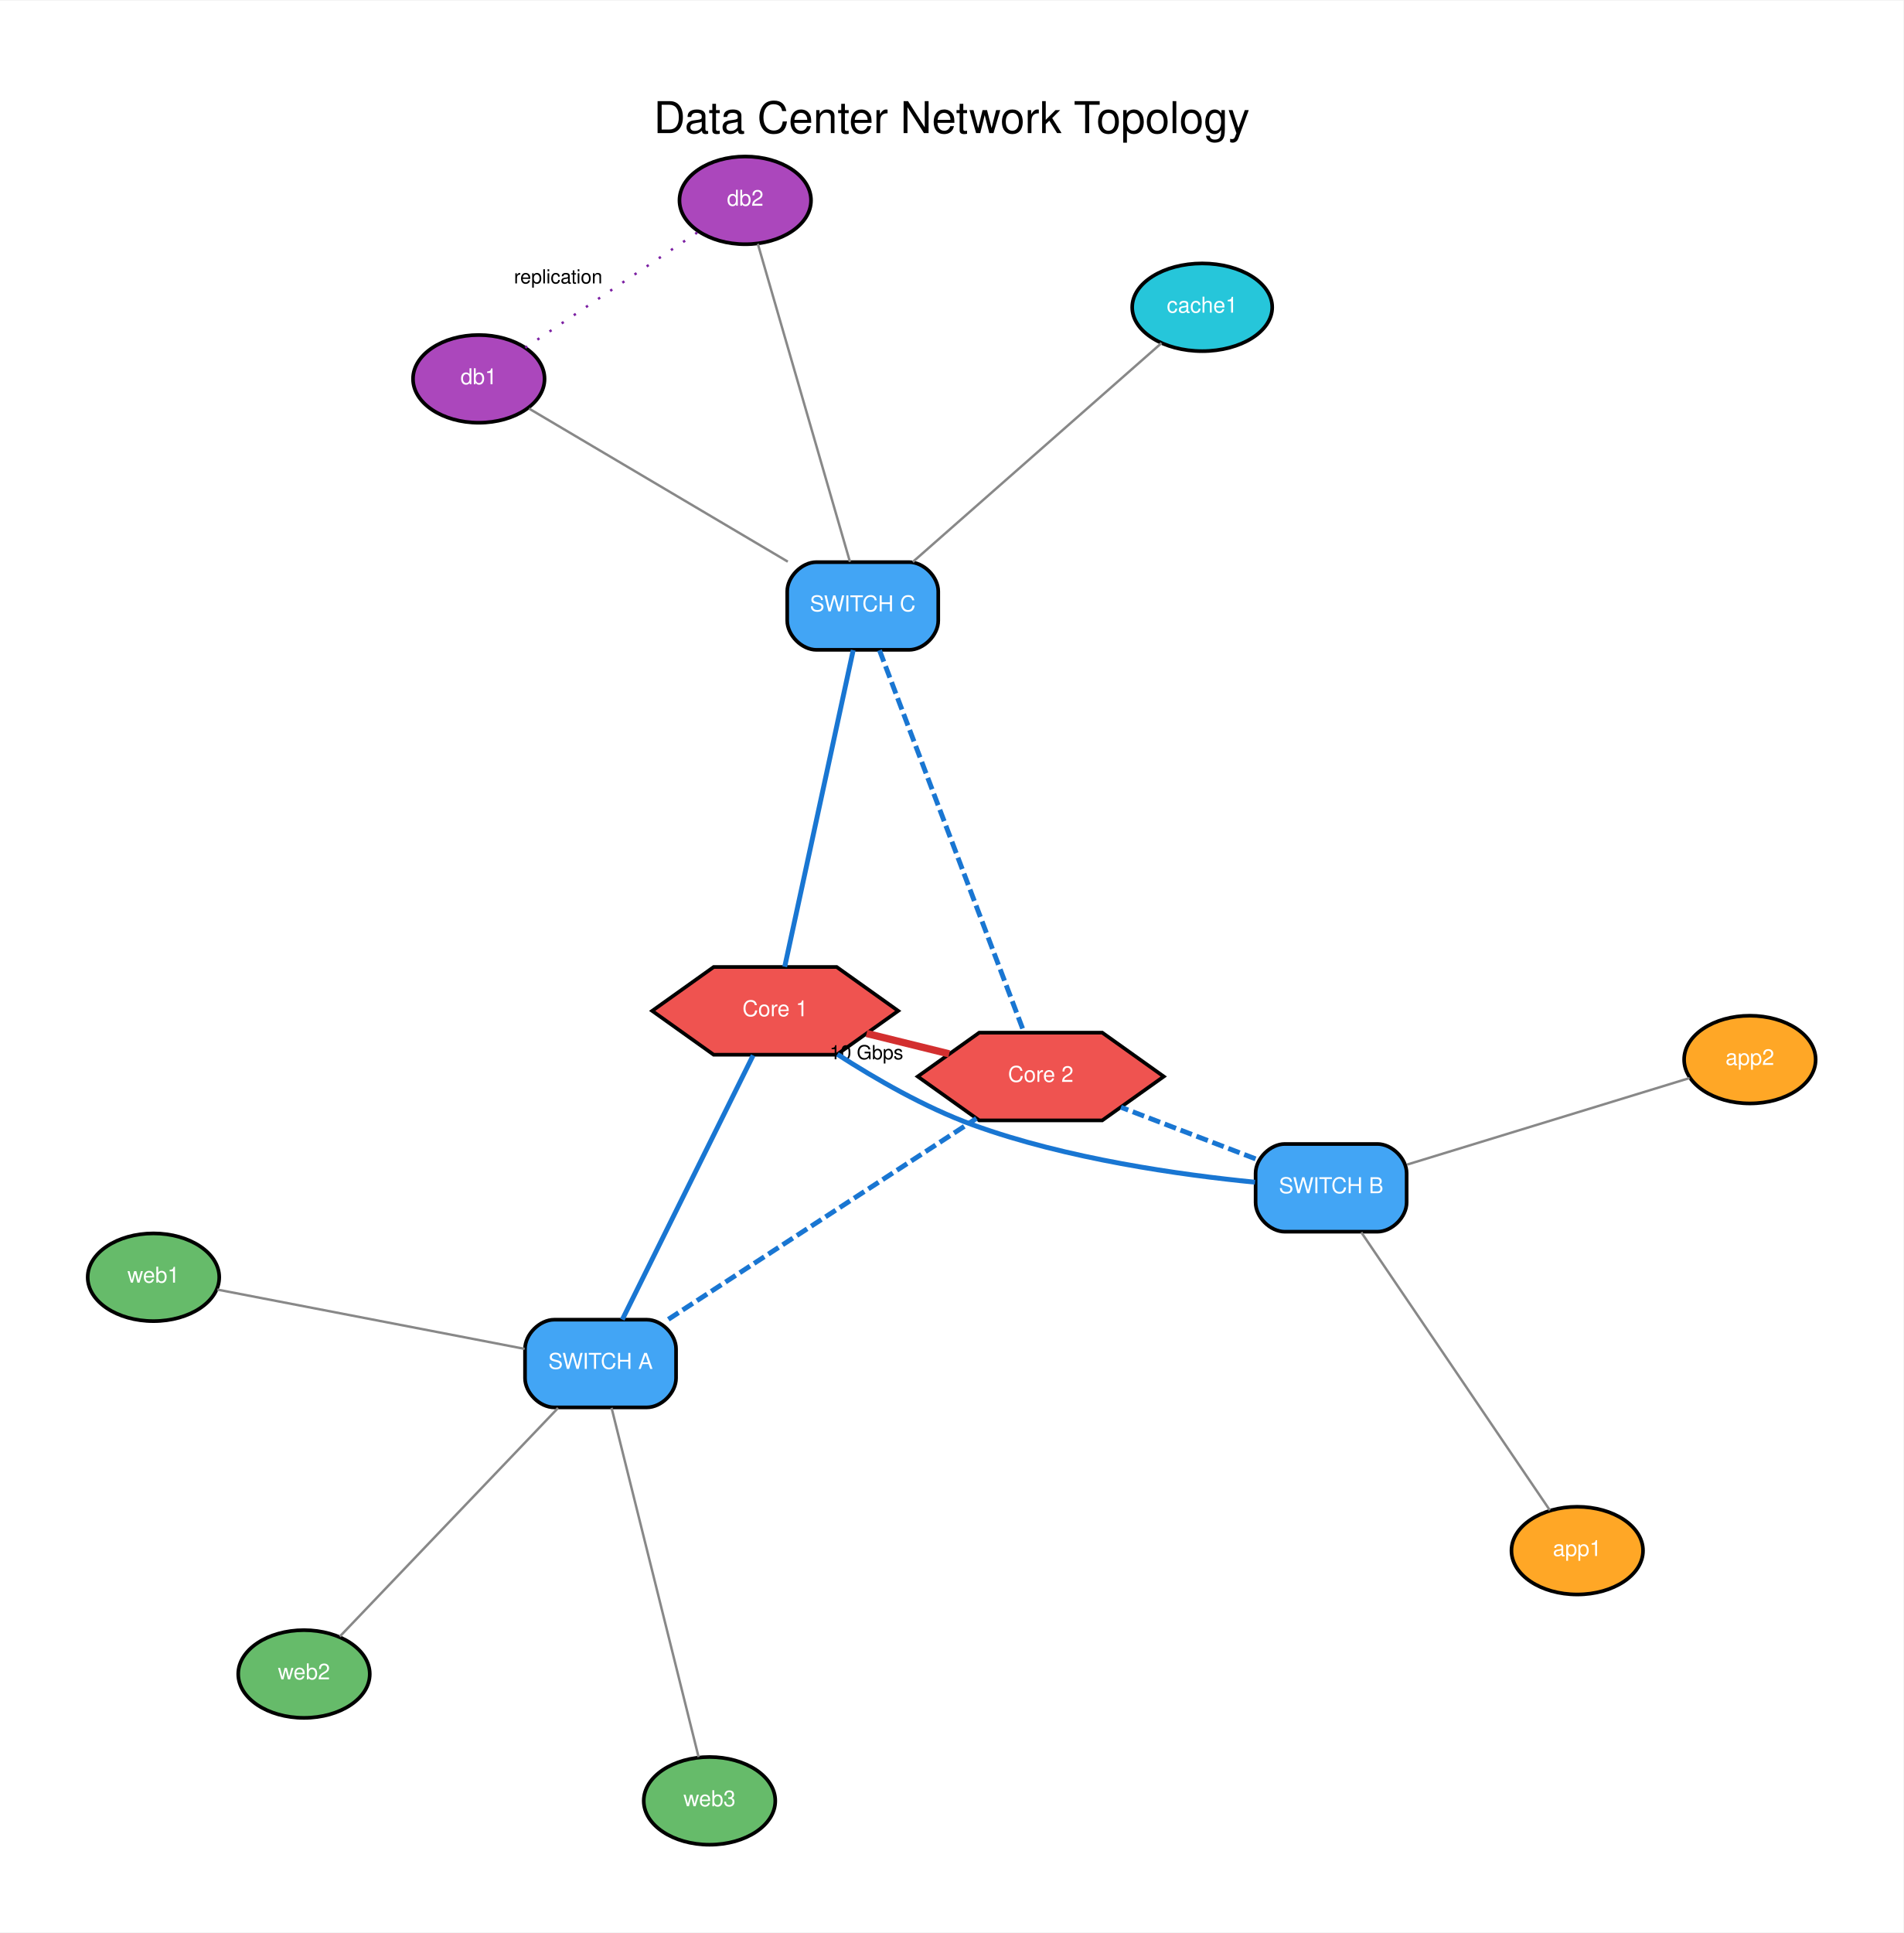
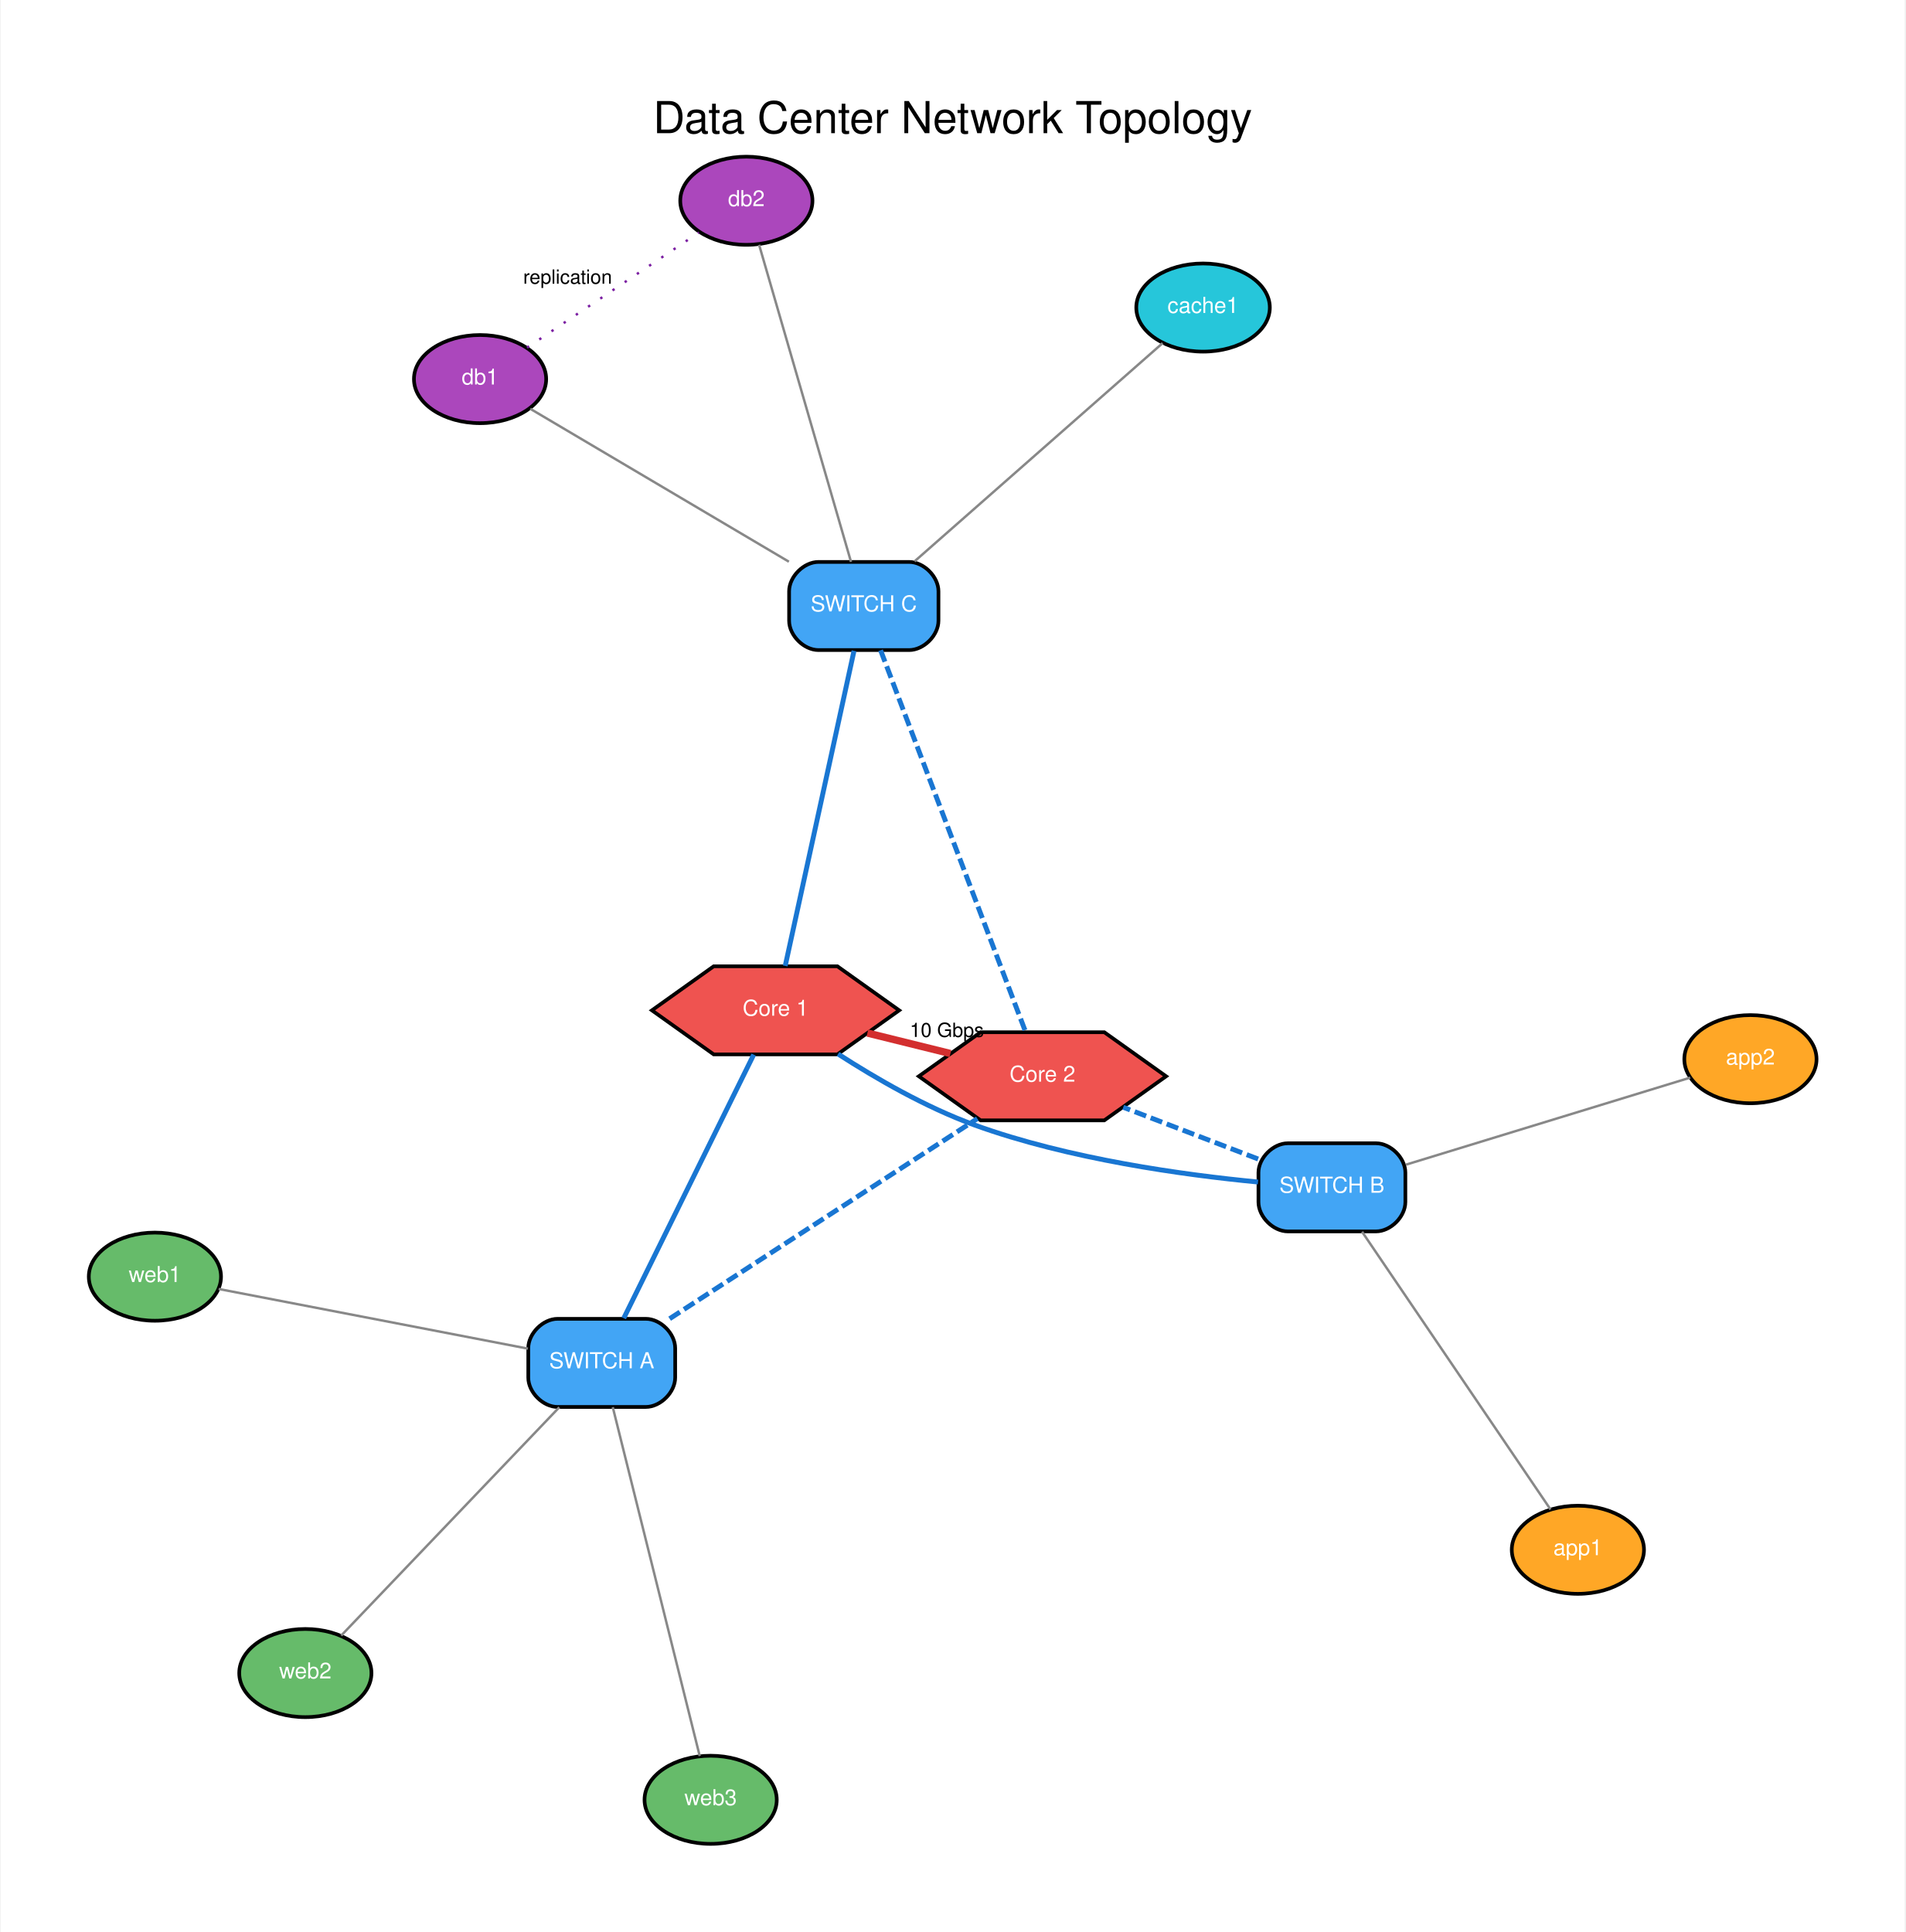
- <svg xmlns="http://www.w3.org/2000/svg" width="781pt" height="793pt" viewBox="0.00 0.00 781.32 792.86">
-   <g id="graph0" class="graph" transform="scale(1 1) rotate(0) translate(36 756.86)">
-     <polygon fill="white" stroke="transparent" points="-36,36 -36,-756.86 745.32,-756.86 745.32,36 -36,36" />
-     <text text-anchor="middle" x="354.66" y="-702.46" font-family="Helvetica,sans-Serif" font-size="18.00">Data Center Network Topology</text>
+ <svg xmlns="http://www.w3.org/2000/svg" width="778pt" height="789pt" viewBox="0.00 0.00 777.64 789.18">
+   <g id="graph0" class="graph" transform="scale(1 1) rotate(0) translate(36 753.18)">
+     <polygon fill="white" stroke="transparent" points="-36,36 -36,-753.18 741.64,-753.18 741.64,36 -36,36" />
+     <text text-anchor="middle" x="352.82" y="-698.78" font-family="Helvetica,sans-Serif" font-size="18.00">Data Center Network Topology</text>
    <g id="node1" class="node">
-       <polygon fill="#ef5350" stroke="black" stroke-width="1.5" points="332.71,-342.22 307.46,-360.22 256.96,-360.22 231.71,-342.22 256.96,-324.22 307.46,-324.22 332.71,-342.22" />
-       <text text-anchor="middle" x="282.21" y="-340.02" font-family="Helvetica,sans-Serif" font-size="9.00" fill="white">Core 1</text>
+       <polygon fill="#ef5350" stroke="black" stroke-width="1.5" points="330.98,-340.48 305.73,-358.48 255.23,-358.48 229.98,-340.48 255.23,-322.48 305.73,-322.48 330.98,-340.48" />
+       <text text-anchor="middle" x="280.48" y="-338.28" font-family="Helvetica,sans-Serif" font-size="9.00" fill="white">Core 1</text>
    </g>
    <g id="node2" class="node">
-       <polygon fill="#ef5350" stroke="black" stroke-width="1.5" points="441.72,-315.28 416.47,-333.28 365.97,-333.28 340.72,-315.28 365.97,-297.28 416.47,-297.28 441.72,-315.28" />
-       <text text-anchor="middle" x="391.22" y="-313.08" font-family="Helvetica,sans-Serif" font-size="9.00" fill="white">Core 2</text>
+       <polygon fill="#ef5350" stroke="black" stroke-width="1.5" points="439.99,-313.54 414.74,-331.54 364.24,-331.54 338.99,-313.54 364.24,-295.54 414.74,-295.54 439.99,-313.54" />
+       <text text-anchor="middle" x="389.49" y="-311.34" font-family="Helvetica,sans-Serif" font-size="9.00" fill="white">Core 2</text>
    </g>
    <g id="edge1" class="edge">
-       <path fill="none" stroke="#d32f2f" stroke-width="3" d="M319.73,-332.95C330.69,-330.24 342.67,-327.28 353.64,-324.57" />
-       <text text-anchor="middle" x="319.68" y="-322.36" font-family="Helvetica,sans-Serif" font-size="8.00">10 Gbps</text>
+       <path fill="none" stroke="#d32f2f" stroke-width="3" d="M317.99,-331.21C328.95,-328.5 340.94,-325.54 351.9,-322.83" />
+       <text text-anchor="middle" x="350.45" y="-329.62" font-family="Helvetica,sans-Serif" font-size="8.00">10 Gbps</text>
    </g>
    <g id="node3" class="node">
-       <path fill="#42a5f5" stroke="black" stroke-width="1.5" d="M229.52,-215.48C229.52,-215.48 191.52,-215.48 191.52,-215.48 185.52,-215.48 179.52,-209.48 179.52,-203.48 179.52,-203.48 179.52,-191.48 179.52,-191.48 179.52,-185.48 185.52,-179.48 191.52,-179.48 191.52,-179.48 229.52,-179.48 229.52,-179.48 235.52,-179.48 241.52,-185.48 241.52,-191.48 241.52,-191.48 241.52,-203.48 241.52,-203.48 241.52,-209.48 235.52,-215.48 229.52,-215.48" />
-       <text text-anchor="middle" x="210.52" y="-195.28" font-family="Helvetica,sans-Serif" font-size="9.00" fill="white">SWITCH A</text>
+       <path fill="#42a5f5" stroke="black" stroke-width="1.5" d="M227.49,-214.47C227.49,-214.47 191.49,-214.47 191.49,-214.47 185.49,-214.47 179.49,-208.47 179.49,-202.47 179.49,-202.47 179.49,-190.47 179.49,-190.47 179.49,-184.47 185.49,-178.47 191.49,-178.47 191.49,-178.47 227.49,-178.47 227.49,-178.47 233.49,-178.47 239.49,-184.47 239.49,-190.47 239.49,-190.47 239.49,-202.47 239.49,-202.47 239.49,-208.47 233.49,-214.47 227.49,-214.47" />
+       <text text-anchor="middle" x="209.49" y="-194.27" font-family="Helvetica,sans-Serif" font-size="9.00" fill="white">SWITCH A</text>
    </g>
    <g id="edge2" class="edge">
-       <path fill="none" stroke="#1976d2" stroke-width="2" d="M219.45,-215.52C233.19,-243.26 259.36,-296.08 273.16,-323.96" />
+       <path fill="none" stroke="#1976d2" stroke-width="2" d="M218.48,-214.71C232.13,-242.41 257.95,-294.78 271.56,-322.39" />
    </g>
    <g id="edge3" class="edge">
-       <path fill="none" stroke="#1976d2" stroke-width="2" stroke-dasharray="5,2" d="M238.35,-215.63C272.81,-238.09 331.05,-276.06 364.82,-298.07" />
+       <path fill="none" stroke="#1976d2" stroke-width="2" stroke-dasharray="5,2" d="M237.22,-214.51C271.44,-236.77 329.21,-274.34 362.9,-296.25" />
    </g>
    <g id="node6" class="node">
-       <ellipse fill="#66bb6a" stroke="black" stroke-width="1.5" cx="27" cy="-232.89" rx="27" ry="18" />
-       <text text-anchor="middle" x="27" y="-230.69" font-family="Helvetica,sans-Serif" font-size="9.00" fill="white">web1</text>
+       <ellipse fill="#66bb6a" stroke="black" stroke-width="1.5" cx="27" cy="-231.69" rx="27" ry="18" />
+       <text text-anchor="middle" x="27" y="-229.49" font-family="Helvetica,sans-Serif" font-size="9.00" fill="white">web1</text>
    </g>
    <g id="edge8" class="edge">
-       <path fill="none" stroke="#888888" d="M179.38,-203.49C143.9,-210.33 86.52,-221.41 53.22,-227.83" />
+       <path fill="none" stroke="#888888" d="M179.35,-202.29C144.12,-209.09 86.4,-220.22 53.04,-226.66" />
    </g>
    <g id="node7" class="node">
-       <ellipse fill="#66bb6a" stroke="black" stroke-width="1.5" cx="88.79" cy="-70.06" rx="27" ry="18" />
-       <text text-anchor="middle" x="88.79" y="-67.86" font-family="Helvetica,sans-Serif" font-size="9.00" fill="white">web2</text>
+       <ellipse fill="#66bb6a" stroke="black" stroke-width="1.5" cx="88.44" cy="-69.77" rx="27" ry="18" />
+       <text text-anchor="middle" x="88.44" y="-67.57" font-family="Helvetica,sans-Serif" font-size="9.00" fill="white">web2</text>
    </g>
    <g id="edge9" class="edge">
-       <path fill="none" stroke="#888888" d="M193.07,-179.22C169.01,-154.04 126.06,-109.08 103.52,-85.48" />
+       <path fill="none" stroke="#888888" d="M192.14,-178.32C168.22,-153.28 125.51,-108.57 103.09,-85.1" />
    </g>
    <g id="node8" class="node">
-       <ellipse fill="#66bb6a" stroke="black" stroke-width="1.5" cx="255.25" cy="-18" rx="27" ry="18" />
-       <text text-anchor="middle" x="255.25" y="-15.8" font-family="Helvetica,sans-Serif" font-size="9.00" fill="white">web3</text>
+       <ellipse fill="#66bb6a" stroke="black" stroke-width="1.5" cx="253.97" cy="-18" rx="27" ry="18" />
+       <text text-anchor="middle" x="253.97" y="-15.8" font-family="Helvetica,sans-Serif" font-size="9.00" fill="white">web3</text>
    </g>
    <g id="edge10" class="edge">
-       <path fill="none" stroke="#888888" d="M215.05,-179.28C223.65,-144.79 242.21,-70.3 250.77,-35.98" />
+       <path fill="none" stroke="#888888" d="M214,-178.38C222.54,-144.08 241.01,-70 249.51,-35.88" />
    </g>
    <g id="node4" class="node">
-       <path fill="#42a5f5" stroke="black" stroke-width="1.5" d="M529.42,-287.59C529.42,-287.59 491.42,-287.59 491.42,-287.59 485.42,-287.59 479.42,-281.59 479.42,-275.59 479.42,-275.59 479.42,-263.59 479.42,-263.59 479.42,-257.59 485.42,-251.59 491.42,-251.59 491.42,-251.59 529.42,-251.59 529.42,-251.59 535.42,-251.59 541.42,-257.59 541.42,-263.59 541.42,-263.59 541.42,-275.59 541.42,-275.59 541.42,-281.59 535.42,-287.59 529.42,-287.59" />
-       <text text-anchor="middle" x="510.42" y="-267.39" font-family="Helvetica,sans-Serif" font-size="9.00" fill="white">SWITCH B</text>
+       <path fill="#42a5f5" stroke="black" stroke-width="1.5" d="M525.71,-286.18C525.71,-286.18 489.71,-286.18 489.71,-286.18 483.71,-286.18 477.71,-280.18 477.71,-274.18 477.71,-274.18 477.71,-262.18 477.71,-262.18 477.71,-256.18 483.71,-250.18 489.71,-250.18 489.71,-250.18 525.71,-250.18 525.71,-250.18 531.71,-250.18 537.71,-256.18 537.71,-262.18 537.71,-262.18 537.71,-274.18 537.71,-274.18 537.71,-280.18 531.71,-286.18 525.71,-286.18" />
+       <text text-anchor="middle" x="507.71" y="-265.98" font-family="Helvetica,sans-Serif" font-size="9.00" fill="white">SWITCH B</text>
    </g>
    <g id="edge4" class="edge">
-       <path fill="none" stroke="#1976d2" stroke-width="2" d="M479.19,-271.9C448.85,-274.88 401.86,-281.44 363.37,-295.43 343.65,-302.59 323.19,-314.42 307.75,-324.39" />
+       <path fill="none" stroke="#1976d2" stroke-width="2" d="M477.54,-270.35C447.44,-273.23 400.23,-279.68 361.63,-293.69 341.91,-300.84 321.45,-312.67 306.02,-322.64" />
    </g>
    <g id="edge5" class="edge">
-       <path fill="none" stroke="#1976d2" stroke-width="2" stroke-dasharray="5,2" d="M479.41,-281.48C462.44,-287.98 441.42,-296.04 424.16,-302.66" />
+       <path fill="none" stroke="#1976d2" stroke-width="2" stroke-dasharray="5,2" d="M477.57,-279.75C460.74,-286.2 439.75,-294.26 422.48,-300.88" />
    </g>
    <g id="node9" class="node">
-       <ellipse fill="#ffa726" stroke="black" stroke-width="1.5" cx="611.45" cy="-120.7" rx="27" ry="18" />
-       <text text-anchor="middle" x="611.45" y="-118.5" font-family="Helvetica,sans-Serif" font-size="9.00" fill="white">app1</text>
+       <ellipse fill="#ffa726" stroke="black" stroke-width="1.5" cx="608.17" cy="-120.13" rx="27" ry="18" />
+       <text text-anchor="middle" x="608.17" y="-117.93" font-family="Helvetica,sans-Serif" font-size="9.00" fill="white">app1</text>
    </g>
    <g id="edge11" class="edge">
-       <path fill="none" stroke="#888888" d="M522.81,-251.33C542.62,-222.14 581.14,-165.37 600.2,-137.28" />
+       <path fill="none" stroke="#888888" d="M520.03,-250.03C539.73,-220.99 578.03,-164.55 596.99,-136.61" />
    </g>
    <g id="node10" class="node">
-       <ellipse fill="#ffa726" stroke="black" stroke-width="1.5" cx="682.32" cy="-322.23" rx="27" ry="18" />
-       <text text-anchor="middle" x="682.32" y="-320.03" font-family="Helvetica,sans-Serif" font-size="9.00" fill="white">app2</text>
+       <ellipse fill="#ffa726" stroke="black" stroke-width="1.5" cx="678.64" cy="-320.53" rx="27" ry="18" />
+       <text text-anchor="middle" x="678.64" y="-318.33" font-family="Helvetica,sans-Serif" font-size="9.00" fill="white">app2</text>
    </g>
    <g id="edge12" class="edge">
-       <path fill="none" stroke="#888888" d="M541.55,-279.12C574.83,-289.32 626.93,-305.27 657.54,-314.64" />
+       <path fill="none" stroke="#888888" d="M537.88,-277.42C570.94,-287.55 623.36,-303.6 654.04,-312.99" />
    </g>
    <g id="node5" class="node">
-       <path fill="#42a5f5" stroke="black" stroke-width="1.5" d="M337.15,-526.39C337.15,-526.39 299.15,-526.39 299.15,-526.39 293.15,-526.39 287.15,-520.39 287.15,-514.39 287.15,-514.39 287.15,-502.39 287.15,-502.39 287.15,-496.39 293.15,-490.39 299.15,-490.39 299.15,-490.39 337.15,-490.39 337.15,-490.39 343.15,-490.39 349.15,-496.39 349.15,-502.39 349.15,-502.39 349.15,-514.39 349.15,-514.39 349.15,-520.39 343.15,-526.39 337.15,-526.39" />
-       <text text-anchor="middle" x="318.15" y="-506.19" font-family="Helvetica,sans-Serif" font-size="9.00" fill="white">SWITCH C</text>
+       <path fill="#42a5f5" stroke="black" stroke-width="1.5" d="M335.02,-523.64C335.02,-523.64 298.02,-523.64 298.02,-523.64 292.02,-523.64 286.02,-517.64 286.02,-511.64 286.02,-511.64 286.02,-499.64 286.02,-499.64 286.02,-493.64 292.02,-487.64 298.02,-487.64 298.02,-487.64 335.02,-487.64 335.02,-487.64 341.02,-487.64 347.02,-493.64 347.02,-499.64 347.02,-499.64 347.02,-511.64 347.02,-511.64 347.02,-517.64 341.02,-523.64 335.02,-523.64" />
+       <text text-anchor="middle" x="316.52" y="-503.44" font-family="Helvetica,sans-Serif" font-size="9.00" fill="white">SWITCH C</text>
    </g>
    <g id="edge6" class="edge">
-       <path fill="none" stroke="#1976d2" stroke-width="2" d="M314.24,-490.29C307.32,-458.33 293.03,-392.25 286.12,-360.3" />
+       <path fill="none" stroke="#1976d2" stroke-width="2" d="M312.53,-487.34C305.58,-455.51 291.35,-390.33 284.43,-358.62" />
    </g>
    <g id="edge7" class="edge">
-       <path fill="none" stroke="#1976d2" stroke-width="2" stroke-dasharray="5,2" d="M325.03,-490.22C338.95,-453.42 370.36,-370.43 384.31,-333.54" />
+       <path fill="none" stroke="#1976d2" stroke-width="2" stroke-dasharray="5,2" d="M323.38,-487.57C337.29,-450.96 368.65,-368.4 382.59,-331.71" />
    </g>
    <g id="node11" class="node">
-       <ellipse fill="#ab47bc" stroke="black" stroke-width="1.5" cx="160.54" cy="-601.6" rx="27" ry="18" />
-       <text text-anchor="middle" x="160.54" y="-599.4" font-family="Helvetica,sans-Serif" font-size="9.00" fill="white">db1</text>
+       <ellipse fill="#ab47bc" stroke="black" stroke-width="1.5" cx="159.8" cy="-598.33" rx="27" ry="18" />
+       <text text-anchor="middle" x="159.8" y="-596.13" font-family="Helvetica,sans-Serif" font-size="9.00" fill="white">db1</text>
    </g>
    <g id="edge13" class="edge">
-       <path fill="none" stroke="#888888" d="M287.39,-526.58C256.03,-545.13 208.27,-573.37 181.19,-589.39" />
+       <path fill="none" stroke="#888888" d="M285.93,-523.73C254.75,-542.17 207.26,-570.26 180.32,-586.19" />
    </g>
    <g id="node12" class="node">
-       <ellipse fill="#ab47bc" stroke="black" stroke-width="1.5" cx="269.92" cy="-674.86" rx="27" ry="18" />
-       <text text-anchor="middle" x="269.92" y="-672.66" font-family="Helvetica,sans-Serif" font-size="9.00" fill="white">db2</text>
+       <ellipse fill="#ab47bc" stroke="black" stroke-width="1.5" cx="268.56" cy="-671.18" rx="27" ry="18" />
+       <text text-anchor="middle" x="268.56" y="-668.98" font-family="Helvetica,sans-Serif" font-size="9.00" fill="white">db2</text>
    </g>
    <g id="edge14" class="edge">
-       <path fill="none" stroke="#888888" d="M312.9,-526.52C303.6,-558.63 284.34,-625.1 275.09,-657" />
+       <path fill="none" stroke="#888888" d="M311.3,-523.68C302.07,-555.52 283,-621.35 273.77,-653.17" />
    </g>
    <g id="node13" class="node">
-       <ellipse fill="#26c6da" stroke="black" stroke-width="1.5" cx="457.5" cy="-630.98" rx="28.74" ry="18" />
-       <text text-anchor="middle" x="457.5" y="-628.78" font-family="Helvetica,sans-Serif" font-size="9.00" fill="white">cache1</text>
+       <ellipse fill="#26c6da" stroke="black" stroke-width="1.5" cx="455.08" cy="-627.55" rx="27.27" ry="18" />
+       <text text-anchor="middle" x="455.08" y="-625.35" font-family="Helvetica,sans-Serif" font-size="9.00" fill="white">cache1</text>
    </g>
    <g id="edge15" class="edge">
-       <path fill="none" stroke="#888888" d="M338.71,-526.48C366.42,-550.86 415.21,-593.78 440.79,-616.28" />
+       <path fill="none" stroke="#888888" d="M337.26,-523.89C364.9,-548.2 413.23,-590.73 438.55,-613" />
    </g>
    <g id="edge16" class="edge">
-       <path fill="none" stroke="#7b1fa2" stroke-dasharray="1,5" d="M179.6,-614.36C199.55,-627.72 230.71,-648.6 250.72,-662" />
-       <text text-anchor="middle" x="193.14" y="-640.77" font-family="Helvetica,sans-Serif" font-size="8.00">replication</text>
+       <path fill="none" stroke="#7b1fa2" stroke-dasharray="1,5" d="M178.99,-611.18C198.75,-624.42 229.37,-644.93 249.19,-658.21" />
+       <text text-anchor="middle" x="195.57" y="-637.28" font-family="Helvetica,sans-Serif" font-size="8.00">replication</text>
    </g>
  </g>
</svg>
